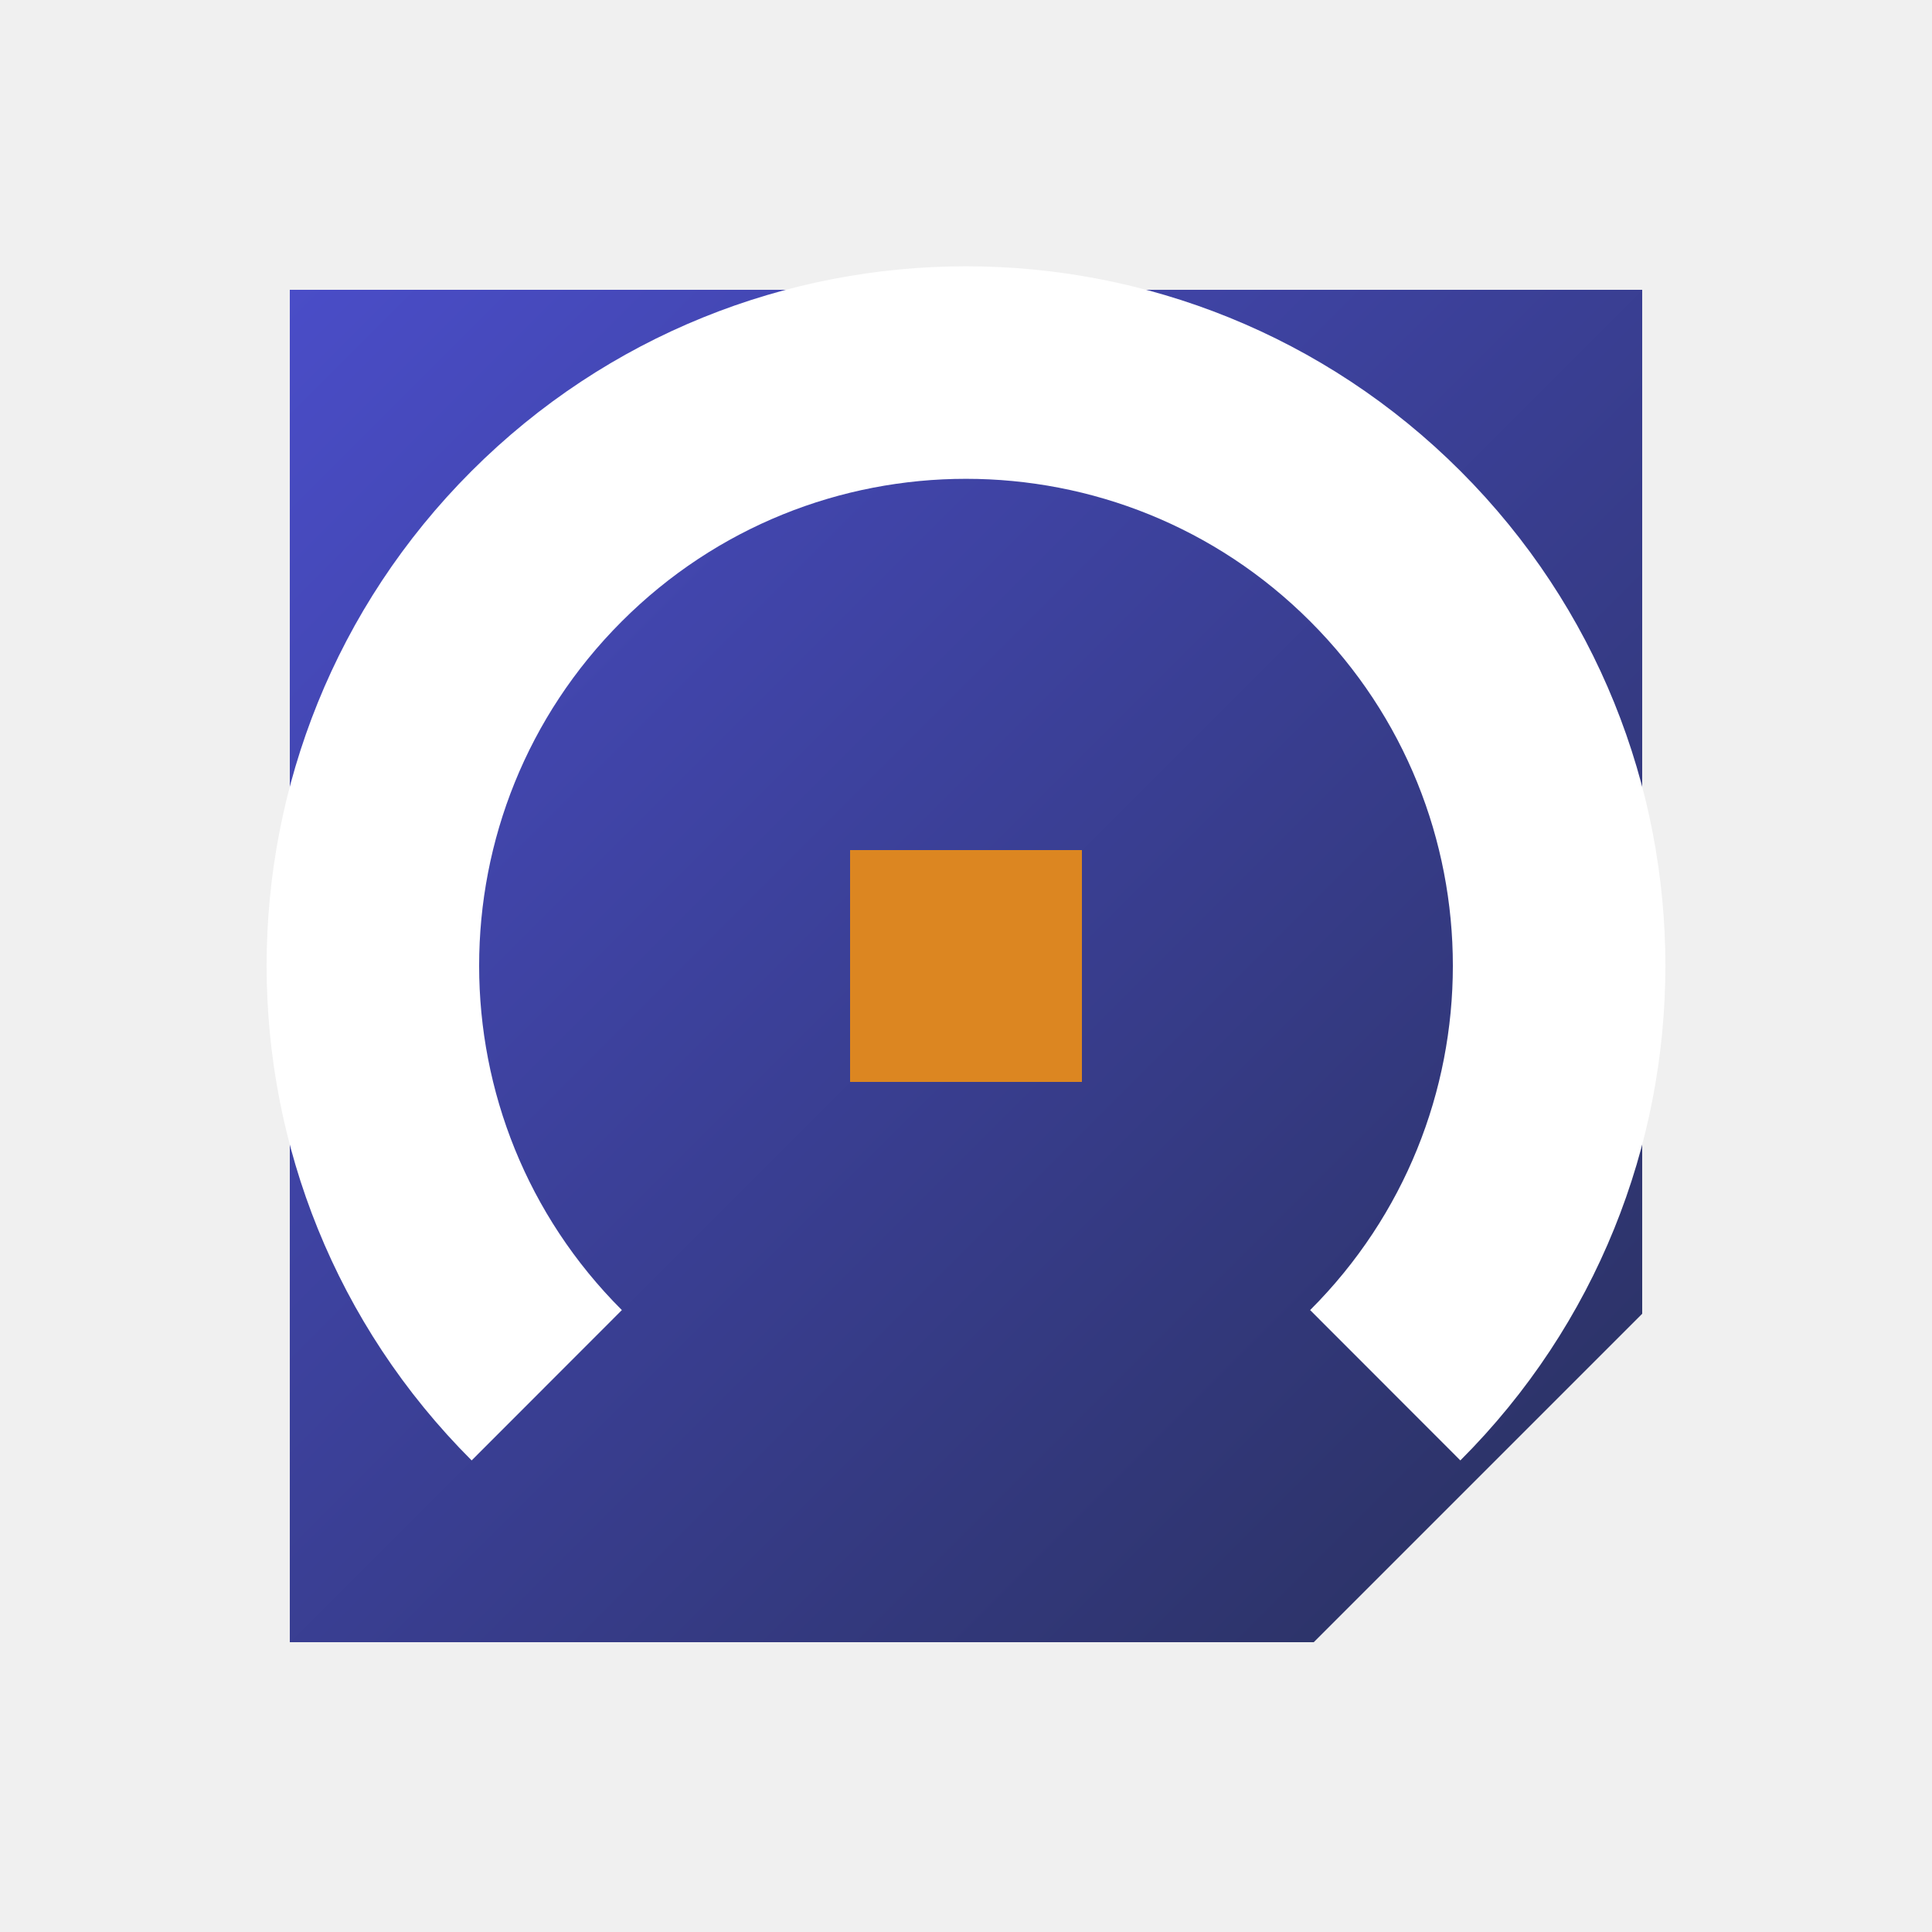
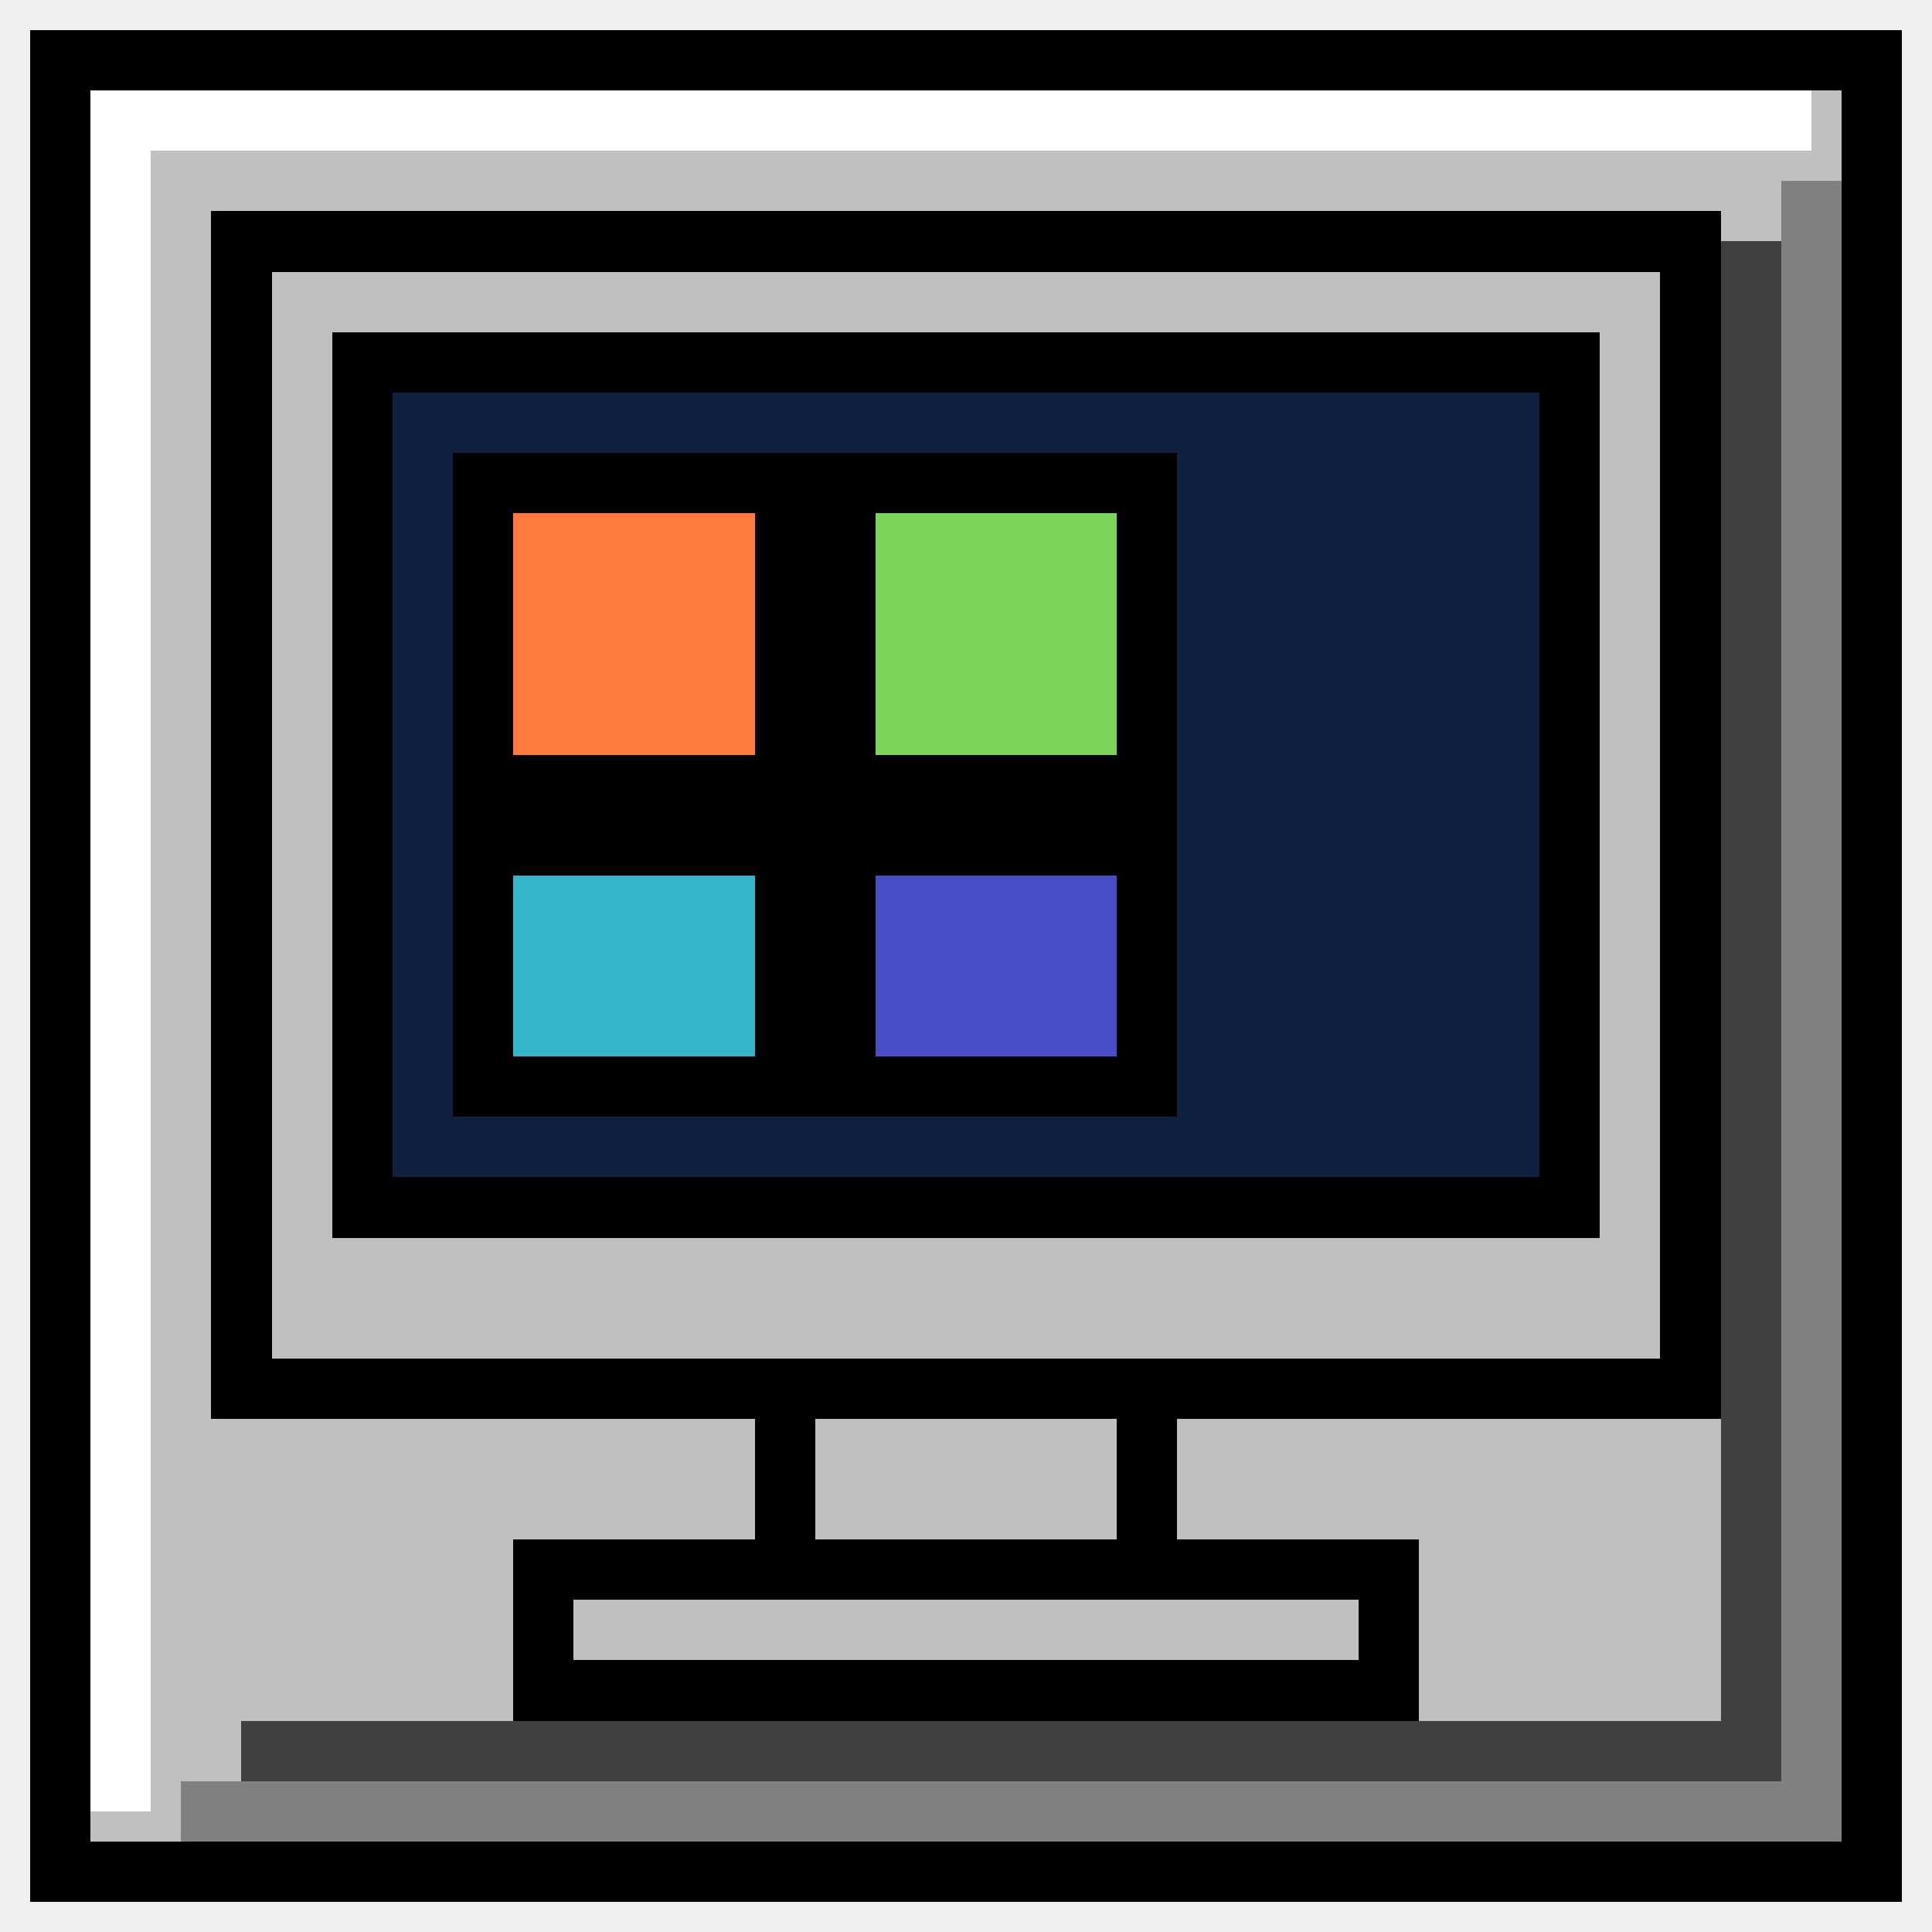
- <svg xmlns="http://www.w3.org/2000/svg" viewBox="0 0 1000 1000" width="1000" height="1000" role="img" aria-label="newfetch">
-   <defs>
-     <linearGradient id="g" x1="0%" y1="0%" x2="100%" y2="100%">
-       <stop offset="0" stop-color="#4A4DC8" />
-       <stop offset="1" stop-color="#29305D" />
-     </linearGradient>
-   </defs>
-   <path d="M150 150H850V680L680 850H150Z" fill="url(#g)" />
-   <path d="M283 717a307 307 0 1 1 434 0" fill="none" stroke="#FFFFFF" stroke-width="110" />
-   <path d="M440 440h120v120H440Z" fill="#DC8621" />
+ <svg xmlns="http://www.w3.org/2000/svg" viewBox="0 0 32 32" width="32" height="32" role="img" aria-label="NEWOS app icon" shape-rendering="crispEdges">
+   <rect x="1" y="1" width="30" height="30" fill="#C0C0C0" stroke="#000000" />
+   <path d="M2 30V2h28" fill="none" stroke="#FFFFFF" stroke-width="1" />
+   <path d="M3 30h27V3" fill="none" stroke="#808080" stroke-width="1" />
+   <path d="M4 29h25V4" fill="none" stroke="#404040" stroke-width="1" />
+   <rect x="4" y="4" width="24" height="19" fill="#C0C0C0" stroke="#000000" />
+   <rect x="6" y="6" width="20" height="14" fill="#102040" stroke="#000000" />
+   <rect x="8" y="8" width="5" height="5" fill="#FF7A3C" stroke="#000000" />
+   <rect x="14" y="8" width="5" height="5" fill="#7BD45A" stroke="#000000" />
+   <rect x="8" y="14" width="5" height="4" fill="#35B6C8" stroke="#000000" />
+   <rect x="14" y="14" width="5" height="4" fill="#4A4DC8" stroke="#000000" />
+   <rect x="13" y="23" width="6" height="3" fill="#C0C0C0" stroke="#000000" />
+   <rect x="9" y="26" width="14" height="2" fill="#C0C0C0" stroke="#000000" />
</svg>
